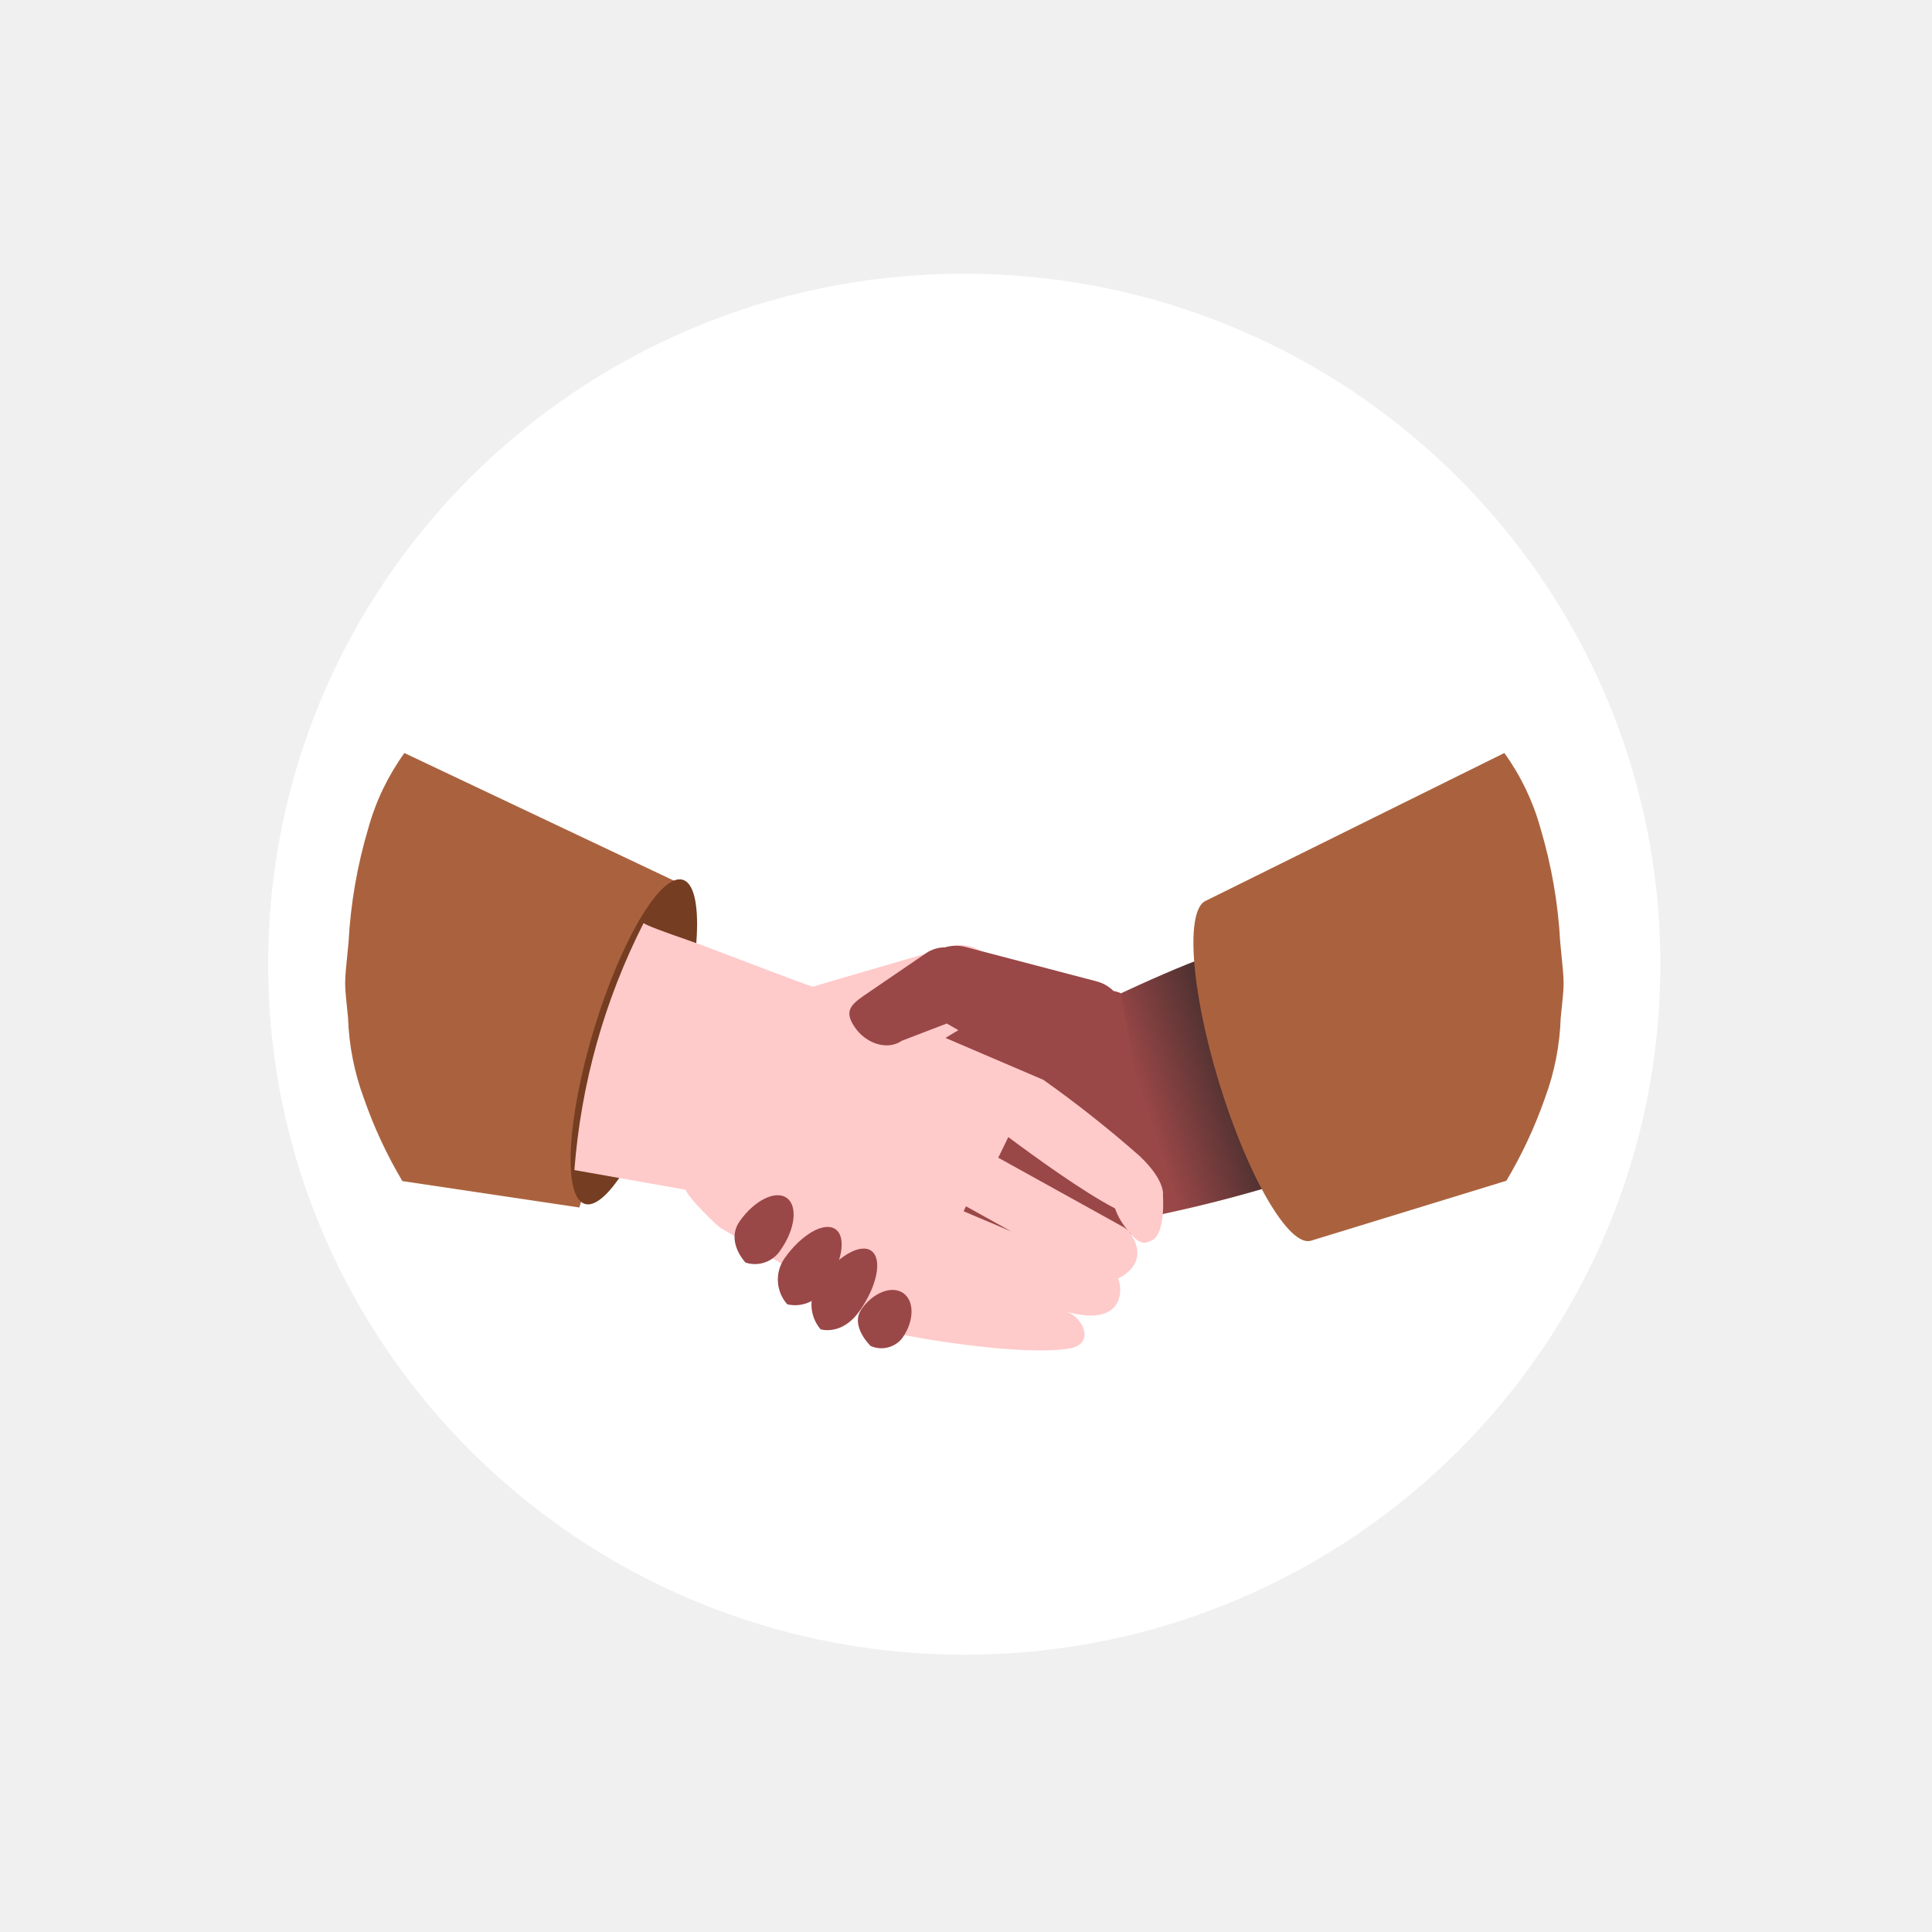
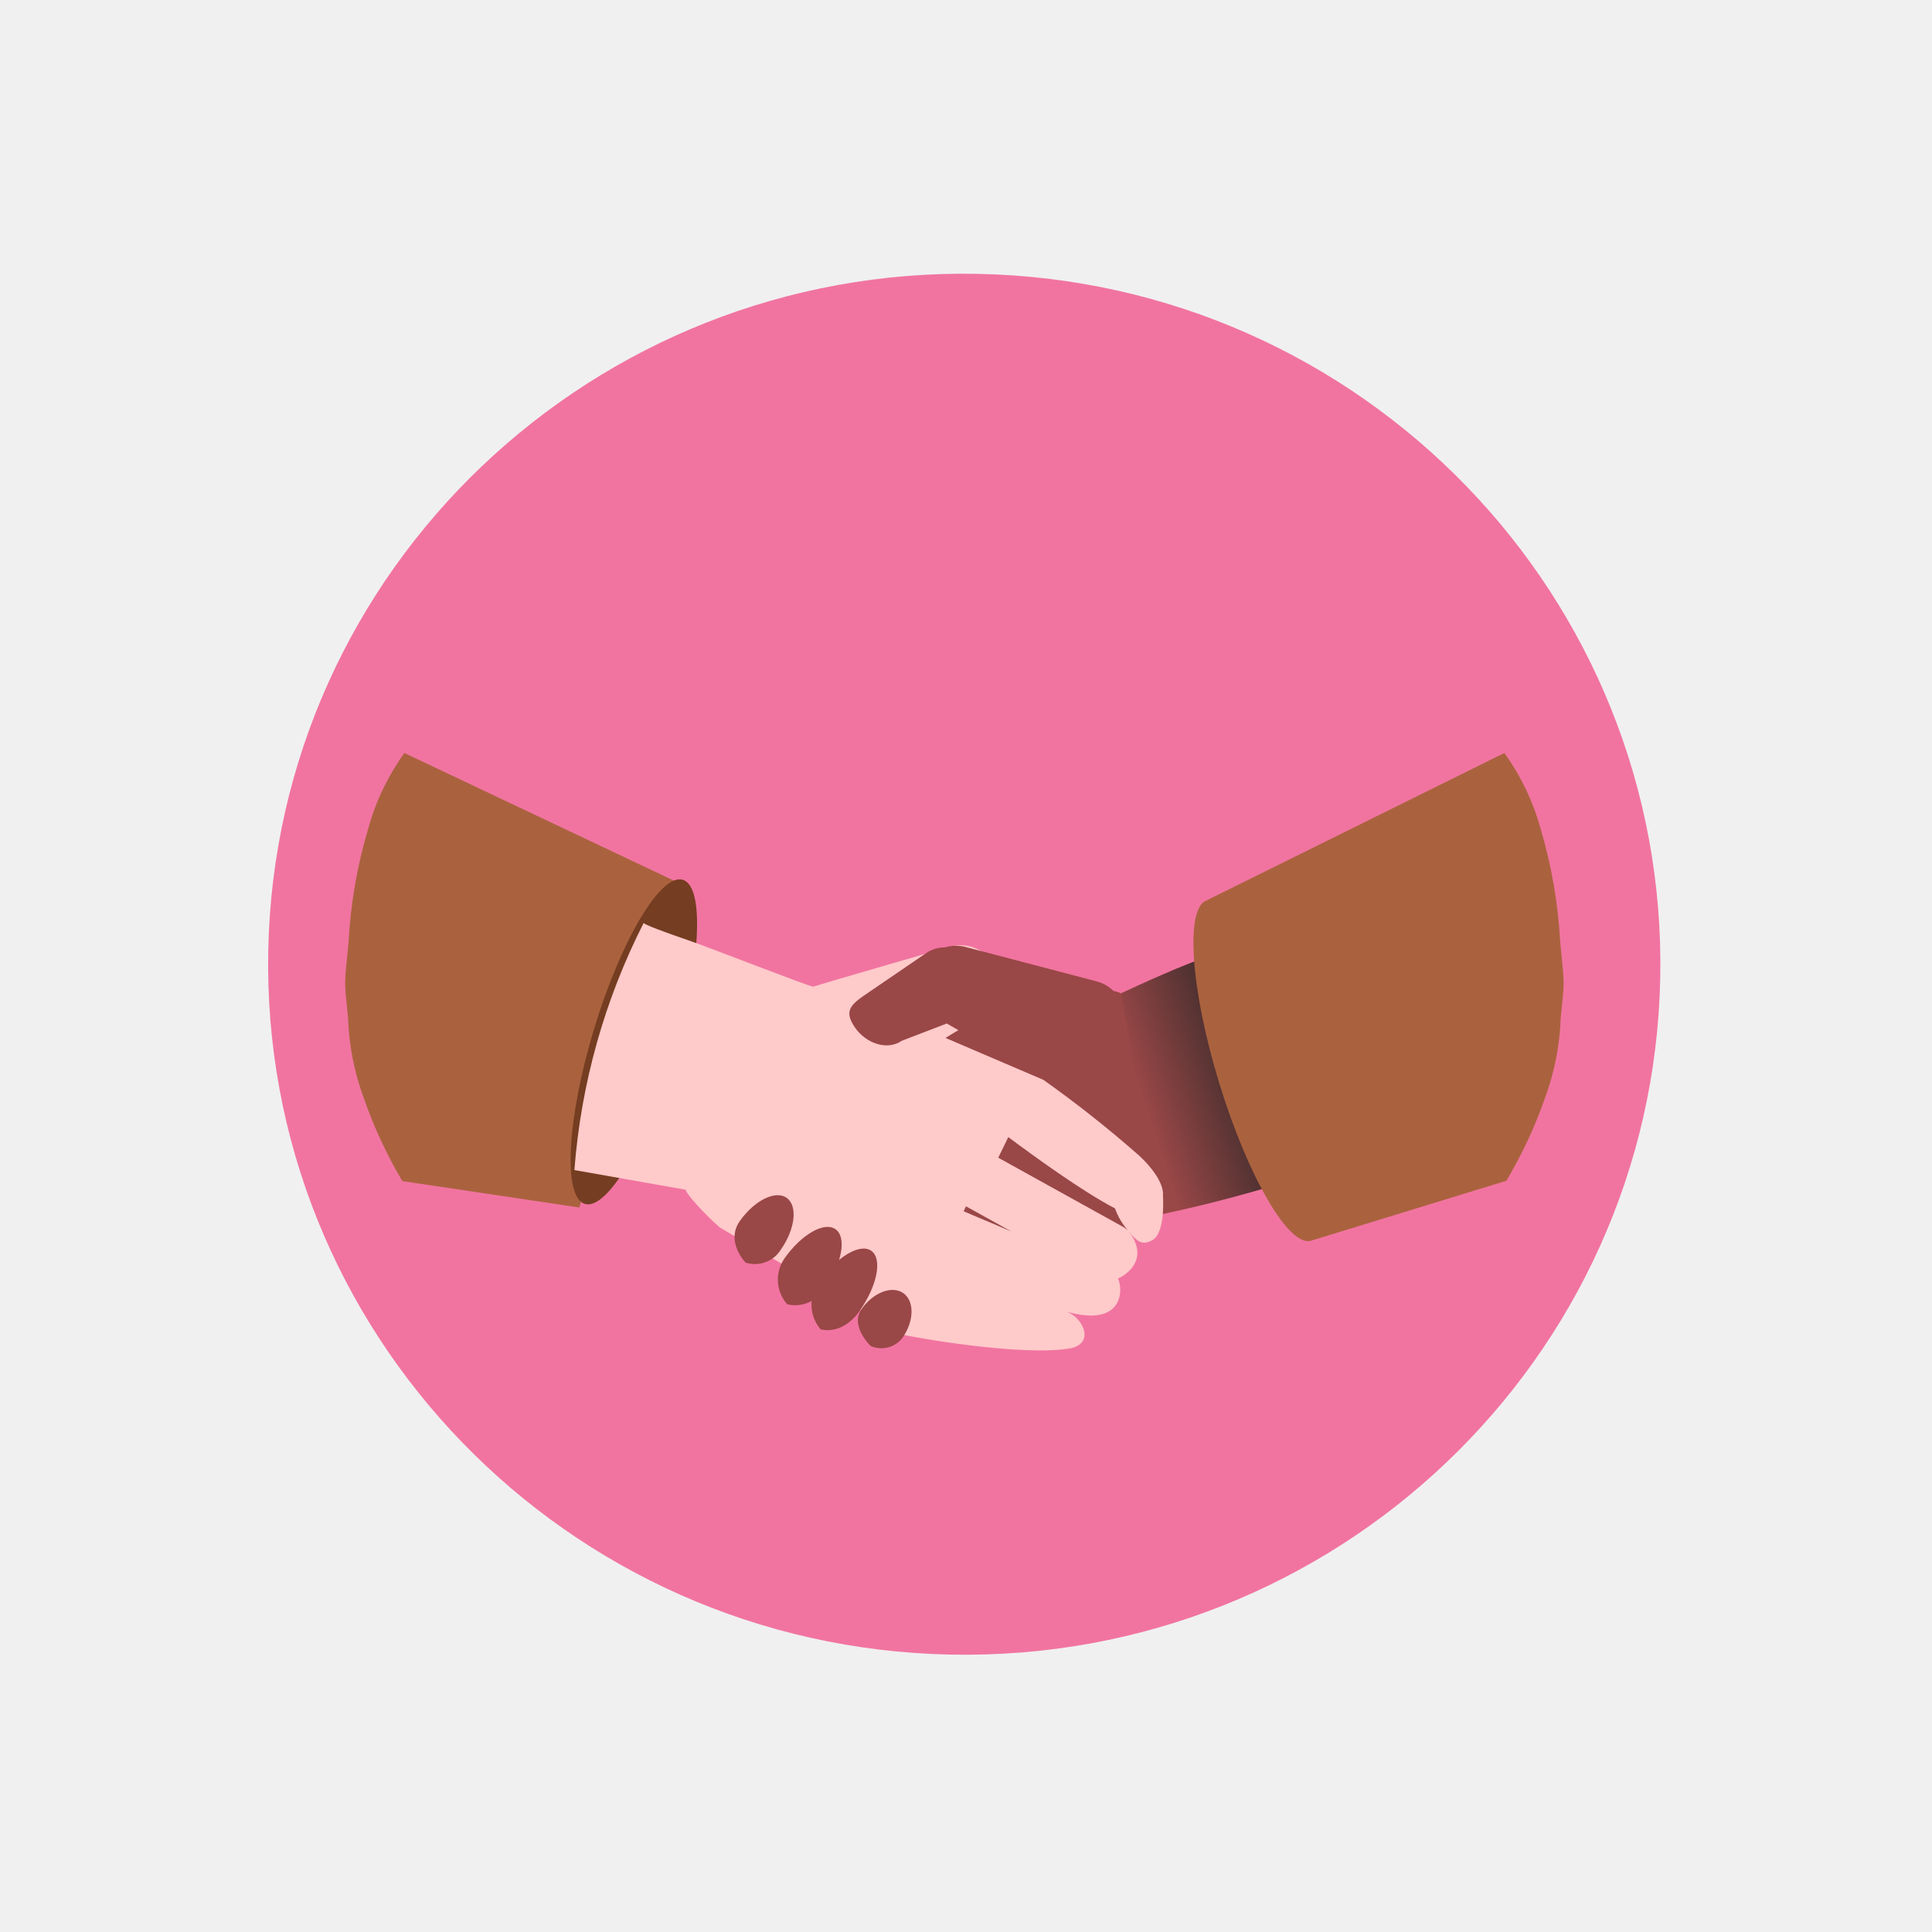
<svg xmlns="http://www.w3.org/2000/svg" id="handshake" viewBox="0 0 512 512">
  <defs>
    <style>
      .cls-1 {
-         fill: #ffffff;
+         fill: #F174A0;
      }

      .cls-2 {
        fill: #aa623e;
      }

      .cls-3 {
        fill: #753d21;
      }

      .cls-4 {
        fill: url(#Dégradé_sans_nom_3);
      }

      .cls-5 {
        fill: #9a4747;
      }

      .cls-6 {
        fill: #ffcaca;
      }
    </style>
    <linearGradient id="Dégradé_sans_nom_3" x1="8.02" y1="493.41" x2="10.08" y2="493.37" gradientTransform="matrix(16.84, -5.8, -7.48, -21.72, 3858.31, 11054.84)" gradientUnits="userSpaceOnUse">
      <stop offset="0" stop-color="#9a4747" />
      <stop offset="1" stop-color="#272525" />
    </linearGradient>
  </defs>
  <g id="Groupe_16">
    <ellipse id="Ellipse_18-2" class="cls-1" cx="255.52" cy="255.51" rx="182.99" ry="184.48" transform="translate(-5.05 505.87) rotate(-88.85)" />
    <path id="Tracé_9" class="cls-2" d="M179.61,233.86,153.53,320,106.63,313A120.37,120.37,0,0,1,96.41,291a67.57,67.57,0,0,1-4.17-21.22c-1-10.33-1.1-7.53.13-20.1a129.94,129.94,0,0,1,5.27-30.31,62.58,62.58,0,0,1,9.53-19.81Z" />
    <ellipse id="Ellipse_14" class="cls-3" cx="167.35" cy="277.37" rx="44.74" ry="11.05" transform="matrix(0.29, -0.96, 0.96, 0.29, -146.83, 356.32)" />
    <path id="Tracé_10" class="cls-4" d="M280.83,271S307,258,320,253.5s7.6-3.76,7.6-3.76l22.3,64.76s-.32-4.5-13.37,0A369.55,369.55,0,0,1,298,323.75Z" />
    <path id="Tracé_12" class="cls-5" d="M298.69,327.48l-60.75,18a2.2,2.2,0,0,1-2.68-1.61l-17.64-70.74a2.21,2.21,0,0,1,1.61-2.68l62.53-8.83c1.19-.28,15,.56,15.33,1.75l10.4,58.38C307.78,322.94,299.87,327.19,298.69,327.48Z" />
    <g>
      <path class="cls-6" d="M170.57,244.61l0-.08S170.51,244.53,170.57,244.61Z" />
      <path class="cls-6" d="M308.19,316.78s.81-3.78-6.14-10.39a309.21,309.21,0,0,0-25.54-20.22l-25.95-11.11,7.33-4.42a10.36,10.36,0,0,0-5.7-19.89s-36.2,10.48-36.7,10.74c-3.07-.81-26.42-10-33.37-12.41-9.81-3.37-11.38-4.25-11.55-4.47a173.51,173.51,0,0,0-18.35,65.47c.77.12,24.35,4.32,29.49,5.21.32,1.72,8.36,9.71,9.4,10.22l48.14,28.18c.62.3,31.81,6.08,44.81,3.55,6.34-1.68,2.46-8.53-1.6-9.69,15.54,4.45,15.15-6.05,13.82-8.75,1.62-.62,8.72-4.8,2.84-12.49,2.88,3.69,4.26,3.31,6.07,2.46C309,327,308.19,316.78,308.19,316.78ZM256,319.69l12,6.65L255.37,321Zm41.26,5.24L264.55,306.8l2.66-5.46c6.3,4.71,19.68,14.46,28.27,18.89a18.39,18.39,0,0,0,3.52,5.95A6.59,6.59,0,0,0,297.26,324.93Z" />
    </g>
    <path class="cls-2" d="M413.47,249.67a129.94,129.94,0,0,0-5.27-30.31,62.58,62.58,0,0,0-9.53-19.81l-78.94,39.08c-5.69,2.05-4.22,23.55,3.34,48.29,7.62,24.92,18.52,43.67,24.36,41.88l51.78-15.89A120.46,120.46,0,0,0,409.43,291a67.45,67.45,0,0,0,4.17-21.21C414.61,259.44,414.7,262.25,413.47,249.67Z" />
    <path class="cls-5" d="M290.91,260.15l-35.33-9.27a10.1,10.1,0,0,0-5.16.18,8.79,8.79,0,0,0-5,1.54L229,263.81c-4,2.75-5.17,4.48-2.41,8.51s8.37,6.25,12.41,3.49l11.9-4.57,27,15.44c5.21,1.37,18.35-8.52,19.8-14.05A10.07,10.07,0,0,0,290.91,260.15Z" />
    <path id="Tracé_21" class="cls-5" d="M208.46,317.44c3,2.1,2.3,8.26-1.55,13.75a8.08,8.08,0,0,1-9.32,3.42s-5.39-5.53-1.54-11S205.47,315.34,208.46,317.44Z" />
    <path id="Tracé_22" class="cls-5" d="M221.41,325.75c3,2.1,1.79,9-2.69,15.39a9.14,9.14,0,0,1-10.08,4.52,9.84,9.84,0,0,1-.78-12.12C212.35,327.14,218.42,323.66,221.41,325.75Z" />
    <path id="Tracé_23" class="cls-5" d="M230.89,331.47c3,2.1,1.62,9.23-3.08,15.93s-10.35,4.88-10.35,4.88a10.11,10.11,0,0,1-.5-12.48C221.66,333.09,227.9,329.37,230.89,331.47Z" />
    <path id="Tracé_24" class="cls-5" d="M239.38,342.69c3,2.1,2.9,7.41-.22,11.86a7.05,7.05,0,0,1-8.43,2.15s-5.55-5.3-2.43-9.75S236.39,340.6,239.38,342.69Z" />
  </g>
</svg>
